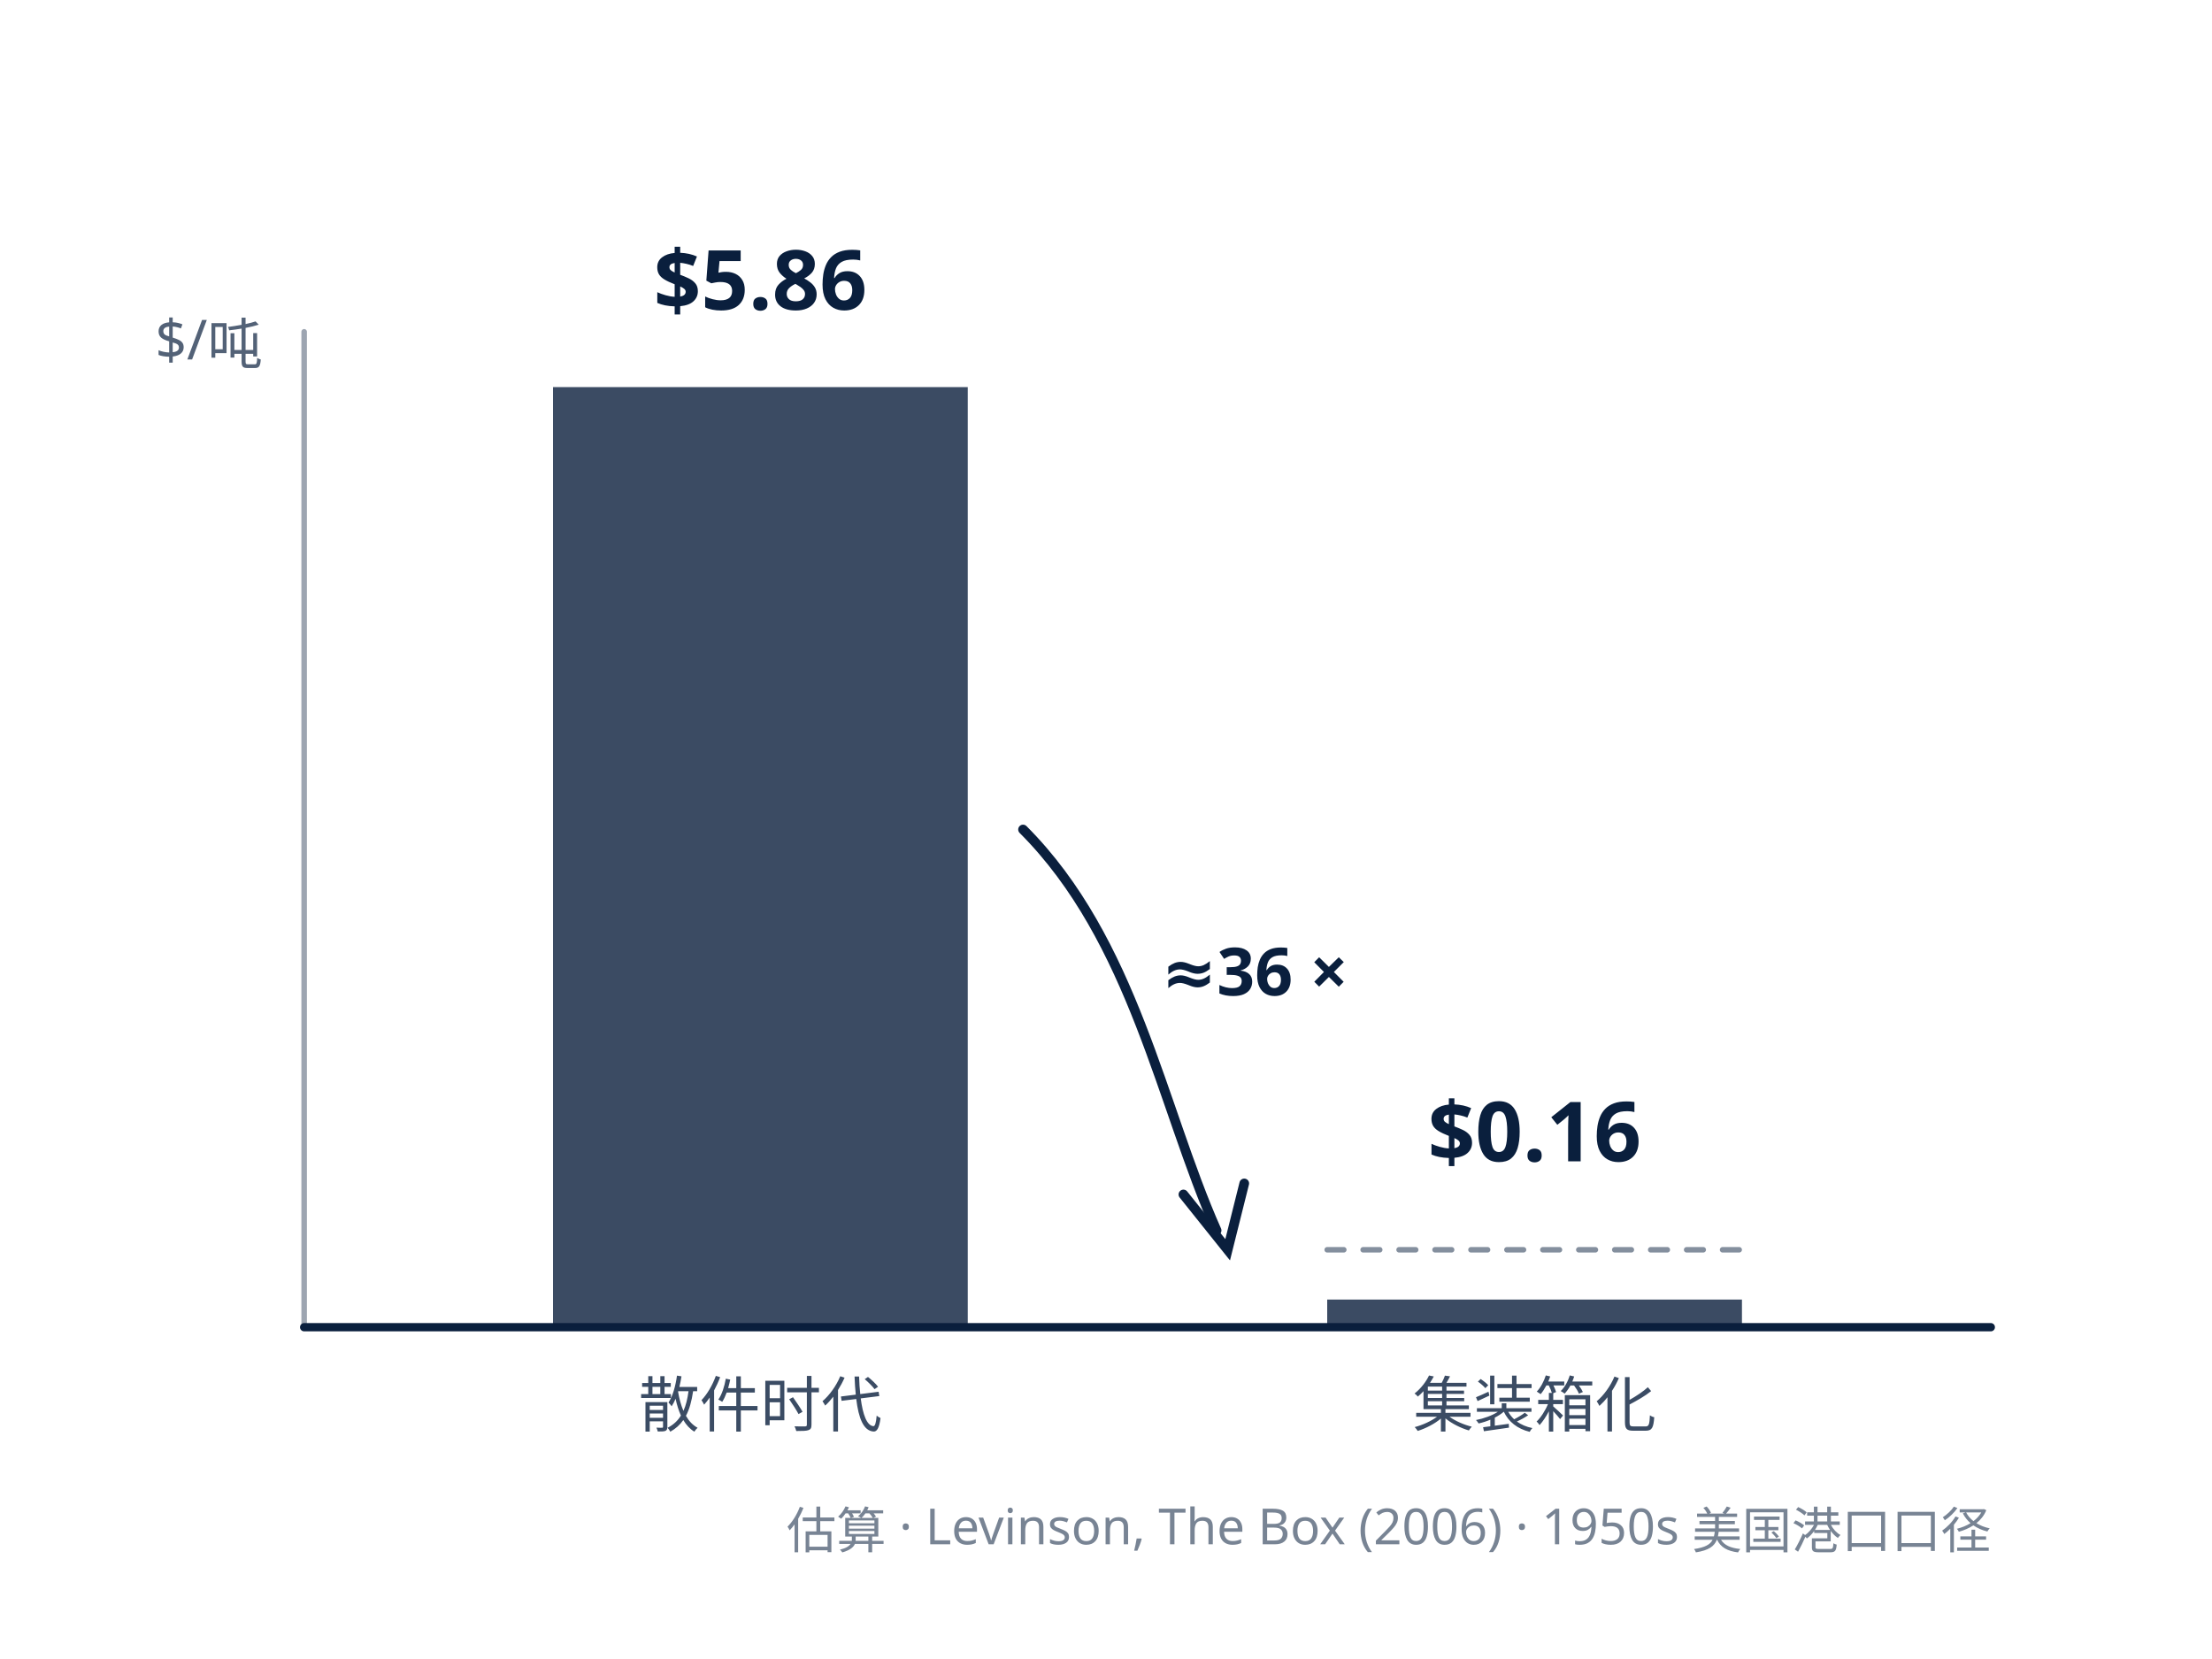
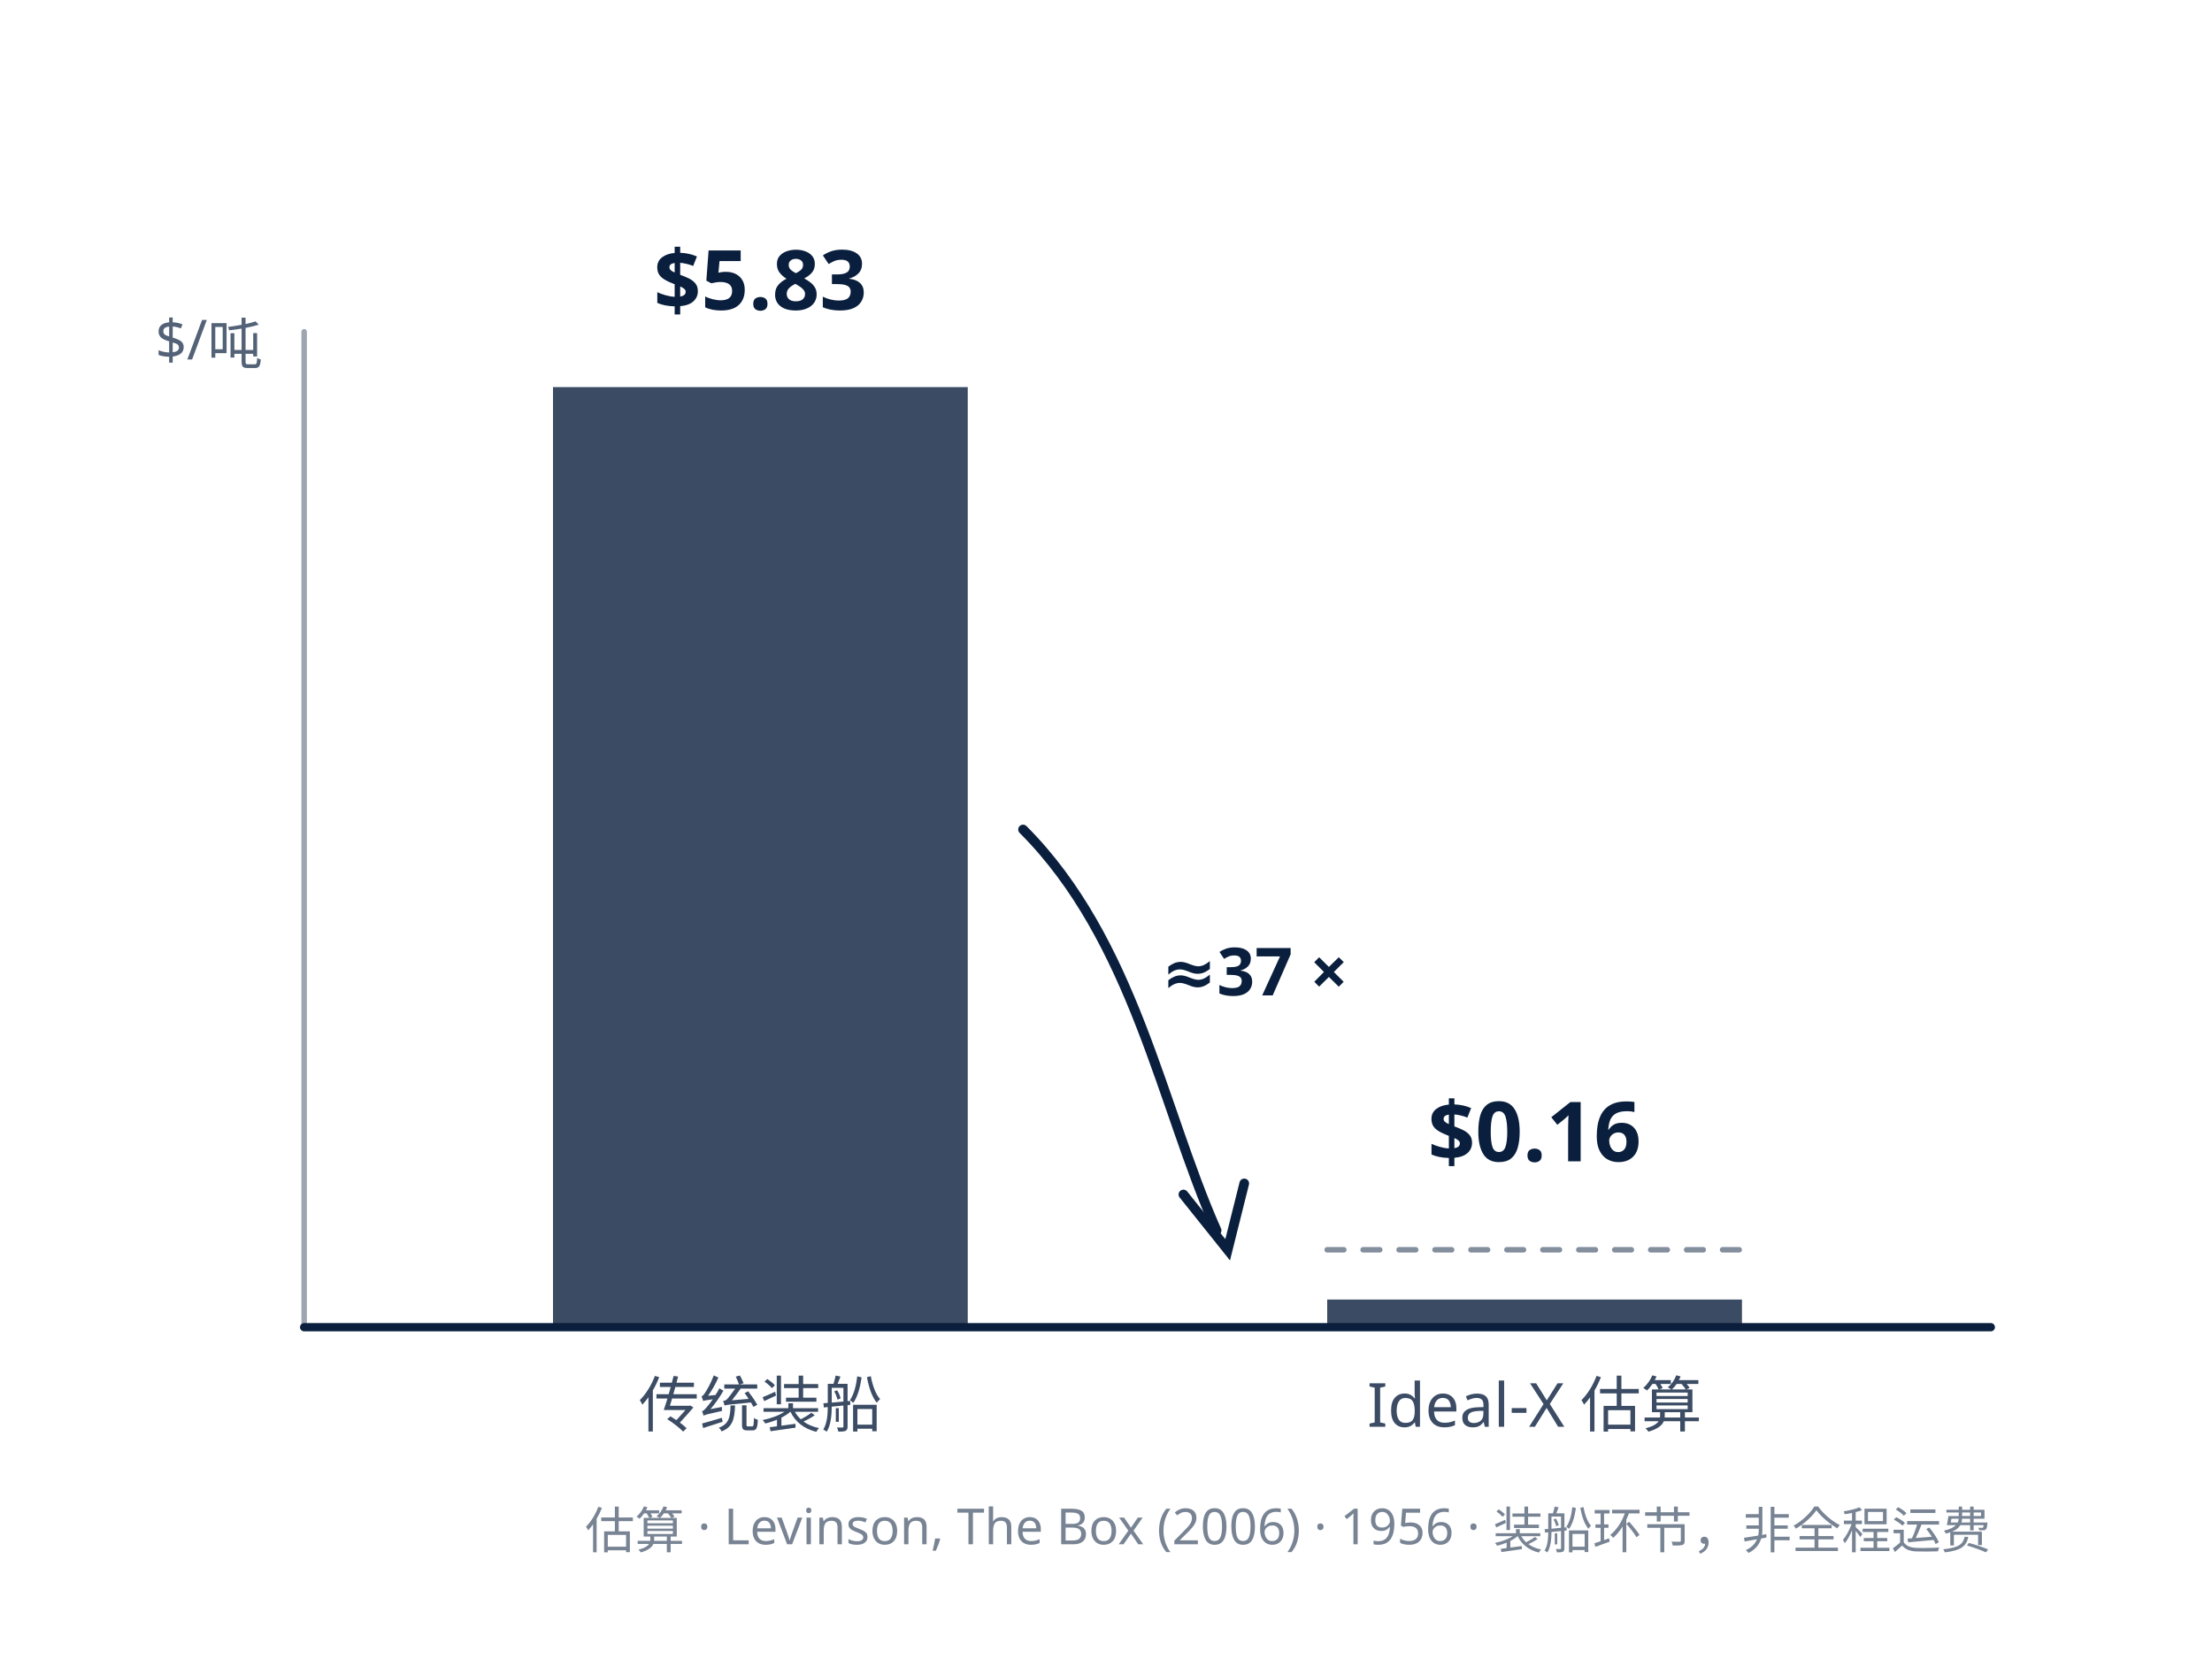
<svg xmlns="http://www.w3.org/2000/svg" viewBox="0 0 800 600" font-family="ui-sans-serif,'Noto Sans SC',sans-serif">
  <g fill="none" stroke-linecap="round">
    <line x1="110" y1="480" x2="720" y2="480" stroke="#0a1f3d" stroke-width="3" />
    <line x1="110" y1="120" x2="110" y2="480" stroke="#0a1f3d" stroke-width="2" opacity=".4" />
    <text x="95" y="130" fill="#0a1f3d" font-size="20" text-anchor="end" opacity=".7">$/吨</text>
    <rect x="200" y="140" width="150" height="340" fill="rgba(10,31,61,.8)" />
-     <text x="275" y="112" fill="#0a1f3d" font-size="30" text-anchor="middle" font-weight="700">$5.86</text>
-     <text x="275" y="516" fill="#0a1f3d" font-size="22" text-anchor="middle" opacity=".8">散件时代</text>
+     <text x="275" y="112" fill="#0a1f3d" font-size="30" text-anchor="middle" font-weight="700">$5.83</text>
+     <text x="275" y="516" fill="#0a1f3d" font-size="22" text-anchor="middle" opacity=".8">传统装船</text>
    <rect x="480" y="470" width="150" height="10" fill="rgba(10,31,61,.8)" />
    <path d="M480 452 L 630 452" stroke="#0a1f3d" stroke-width="2" stroke-dasharray="6 7" opacity=".5" />
    <text x="555" y="420" fill="#0a1f3d" font-size="30" text-anchor="middle" font-weight="700">$0.16</text>
-     <text x="555" y="516" fill="#0a1f3d" font-size="22" text-anchor="middle" opacity=".8">集装箱化</text>
+     <text x="555" y="516" fill="#0a1f3d" font-size="22" text-anchor="middle" opacity=".8">Ideal-X 估算</text>
    <path d="M370 300 C 410 340, 420 400, 440 445" stroke="#0a1f3d" stroke-width="3.5" />
    <path d="M428 432 L 444 452 L 450 428" stroke="#0a1f3d" stroke-width="3.5" />
-     <text x="420" y="360" fill="#0a1f3d" font-size="24" font-weight="700">≈36 ×</text>
-     <text x="720" y="560" fill="#0a1f3d" font-size="18" text-anchor="end" opacity=".55">估算 · Levinson, The Box (2006) · 1950s 美国港口口径</text>
+     <text x="420" y="360" fill="#0a1f3d" font-size="24" font-weight="700">≈37 ×</text>
+     <text x="720" y="560" fill="#0a1f3d" font-size="18" text-anchor="end" opacity=".55">估算 · Levinson, The Box (2006) · 1956 · 装船环节，非全程运费</text>
  </g>
</svg>
